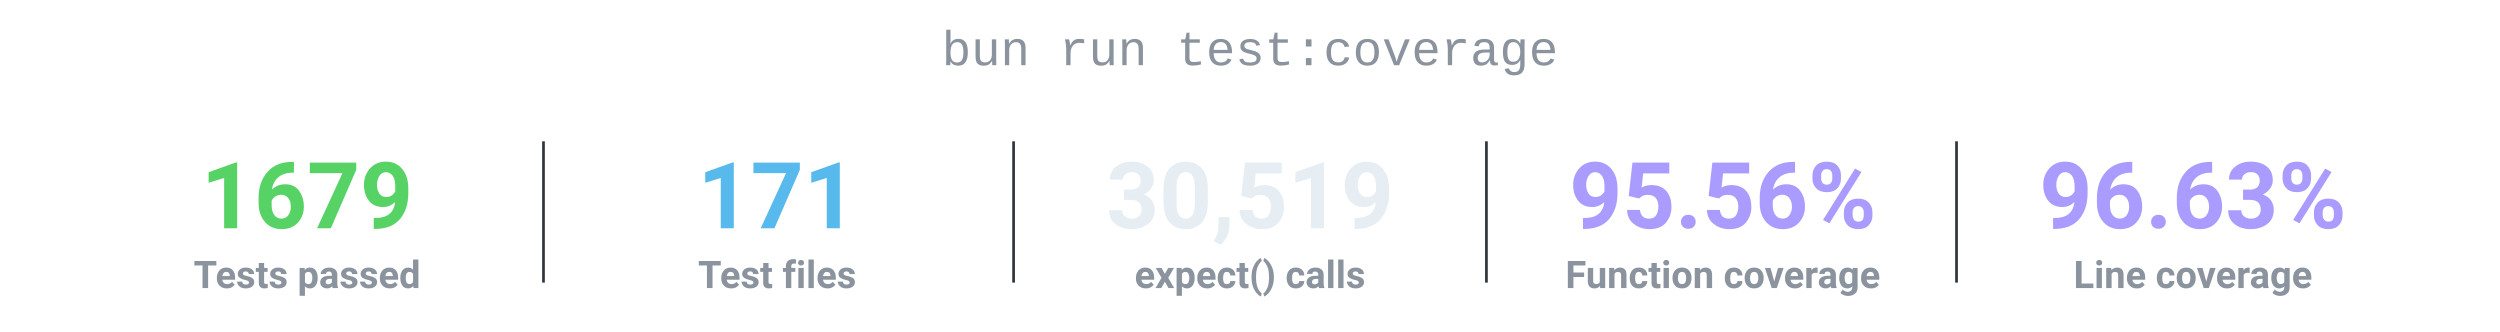
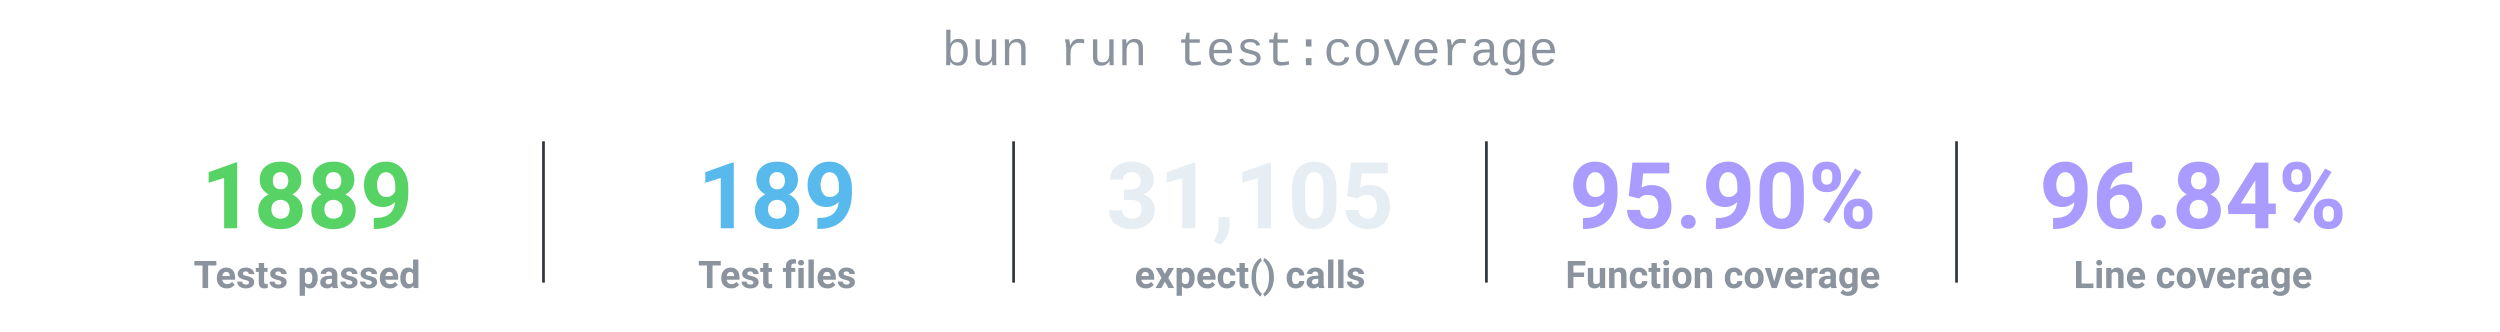
- <svg xmlns="http://www.w3.org/2000/svg" viewBox="0 0 920 122" width="920" height="122" role="img" aria-label="bun run test:coverage — 1679 tests passed, 172 test files, 30,519 expect() calls, 95.56% function coverage, 96.63% line coverage">
+ <svg xmlns="http://www.w3.org/2000/svg" viewBox="0 0 920 122" width="920" height="122" role="img" aria-label="bun run test:coverage — 1889 tests passed, 189 test files, 31,105 expect() calls, 95.90% function coverage, 96.84% line coverage">
  <style>
    .cmd { font-family: ui-monospace, SFMono-Regular, 'SF Mono', Menlo, Consolas, 'Liberation Mono', monospace; font-weight: 500; font-size: 18px; }
    .val { font-family: system-ui, -apple-system, BlinkMacSystemFont, 'Segoe UI', Roboto, sans-serif; font-weight: 700; font-size: 34px; }
    .lbl { font-family: system-ui, -apple-system, BlinkMacSystemFont, 'Segoe UI', Roboto, sans-serif; font-weight: 600; font-size: 14px; }
  </style>
  <text x="460" y="24" text-anchor="middle" class="cmd" fill="#8b949e">bun run test:coverage</text>
  <line x1="200" y1="52" x2="200" y2="104" stroke="#30363d" stroke-width="1" />
  <line x1="373" y1="52" x2="373" y2="104" stroke="#30363d" stroke-width="1" />
  <line x1="547" y1="52" x2="547" y2="104" stroke="#30363d" stroke-width="1" />
  <line x1="720" y1="52" x2="720" y2="104" stroke="#30363d" stroke-width="1" />
-   <text x="113" y="84" text-anchor="middle" class="val" fill="#56d364">1679</text>
+   <text x="113" y="84" text-anchor="middle" class="val" fill="#56d364">1889</text>
  <text x="113" y="106" text-anchor="middle" class="lbl" fill="#8b949e">Tests passed</text>
-   <text x="286" y="84" text-anchor="middle" class="val" fill="#58b9ec">171</text>
+   <text x="286" y="84" text-anchor="middle" class="val" fill="#58b9ec">189</text>
  <text x="286" y="106" text-anchor="middle" class="lbl" fill="#8b949e">Test files</text>
-   <text x="460" y="84" text-anchor="middle" class="val" fill="#e6edf3">30,519</text>
+   <text x="460" y="84" text-anchor="middle" class="val" fill="#e6edf3">31,105</text>
  <text x="460" y="106" text-anchor="middle" class="lbl" fill="#8b949e">expect() calls</text>
-   <text x="634" y="84" text-anchor="middle" class="val" fill="#a99bff">95.56%</text>
+   <text x="634" y="84" text-anchor="middle" class="val" fill="#a99bff">95.90%</text>
  <text x="634" y="106" text-anchor="middle" class="lbl" fill="#8b949e">Function coverage</text>
-   <text x="807" y="84" text-anchor="middle" class="val" fill="#a99bff">96.63%</text>
+   <text x="807" y="84" text-anchor="middle" class="val" fill="#a99bff">96.84%</text>
  <text x="807" y="106" text-anchor="middle" class="lbl" fill="#8b949e">Line coverage</text>
</svg>
